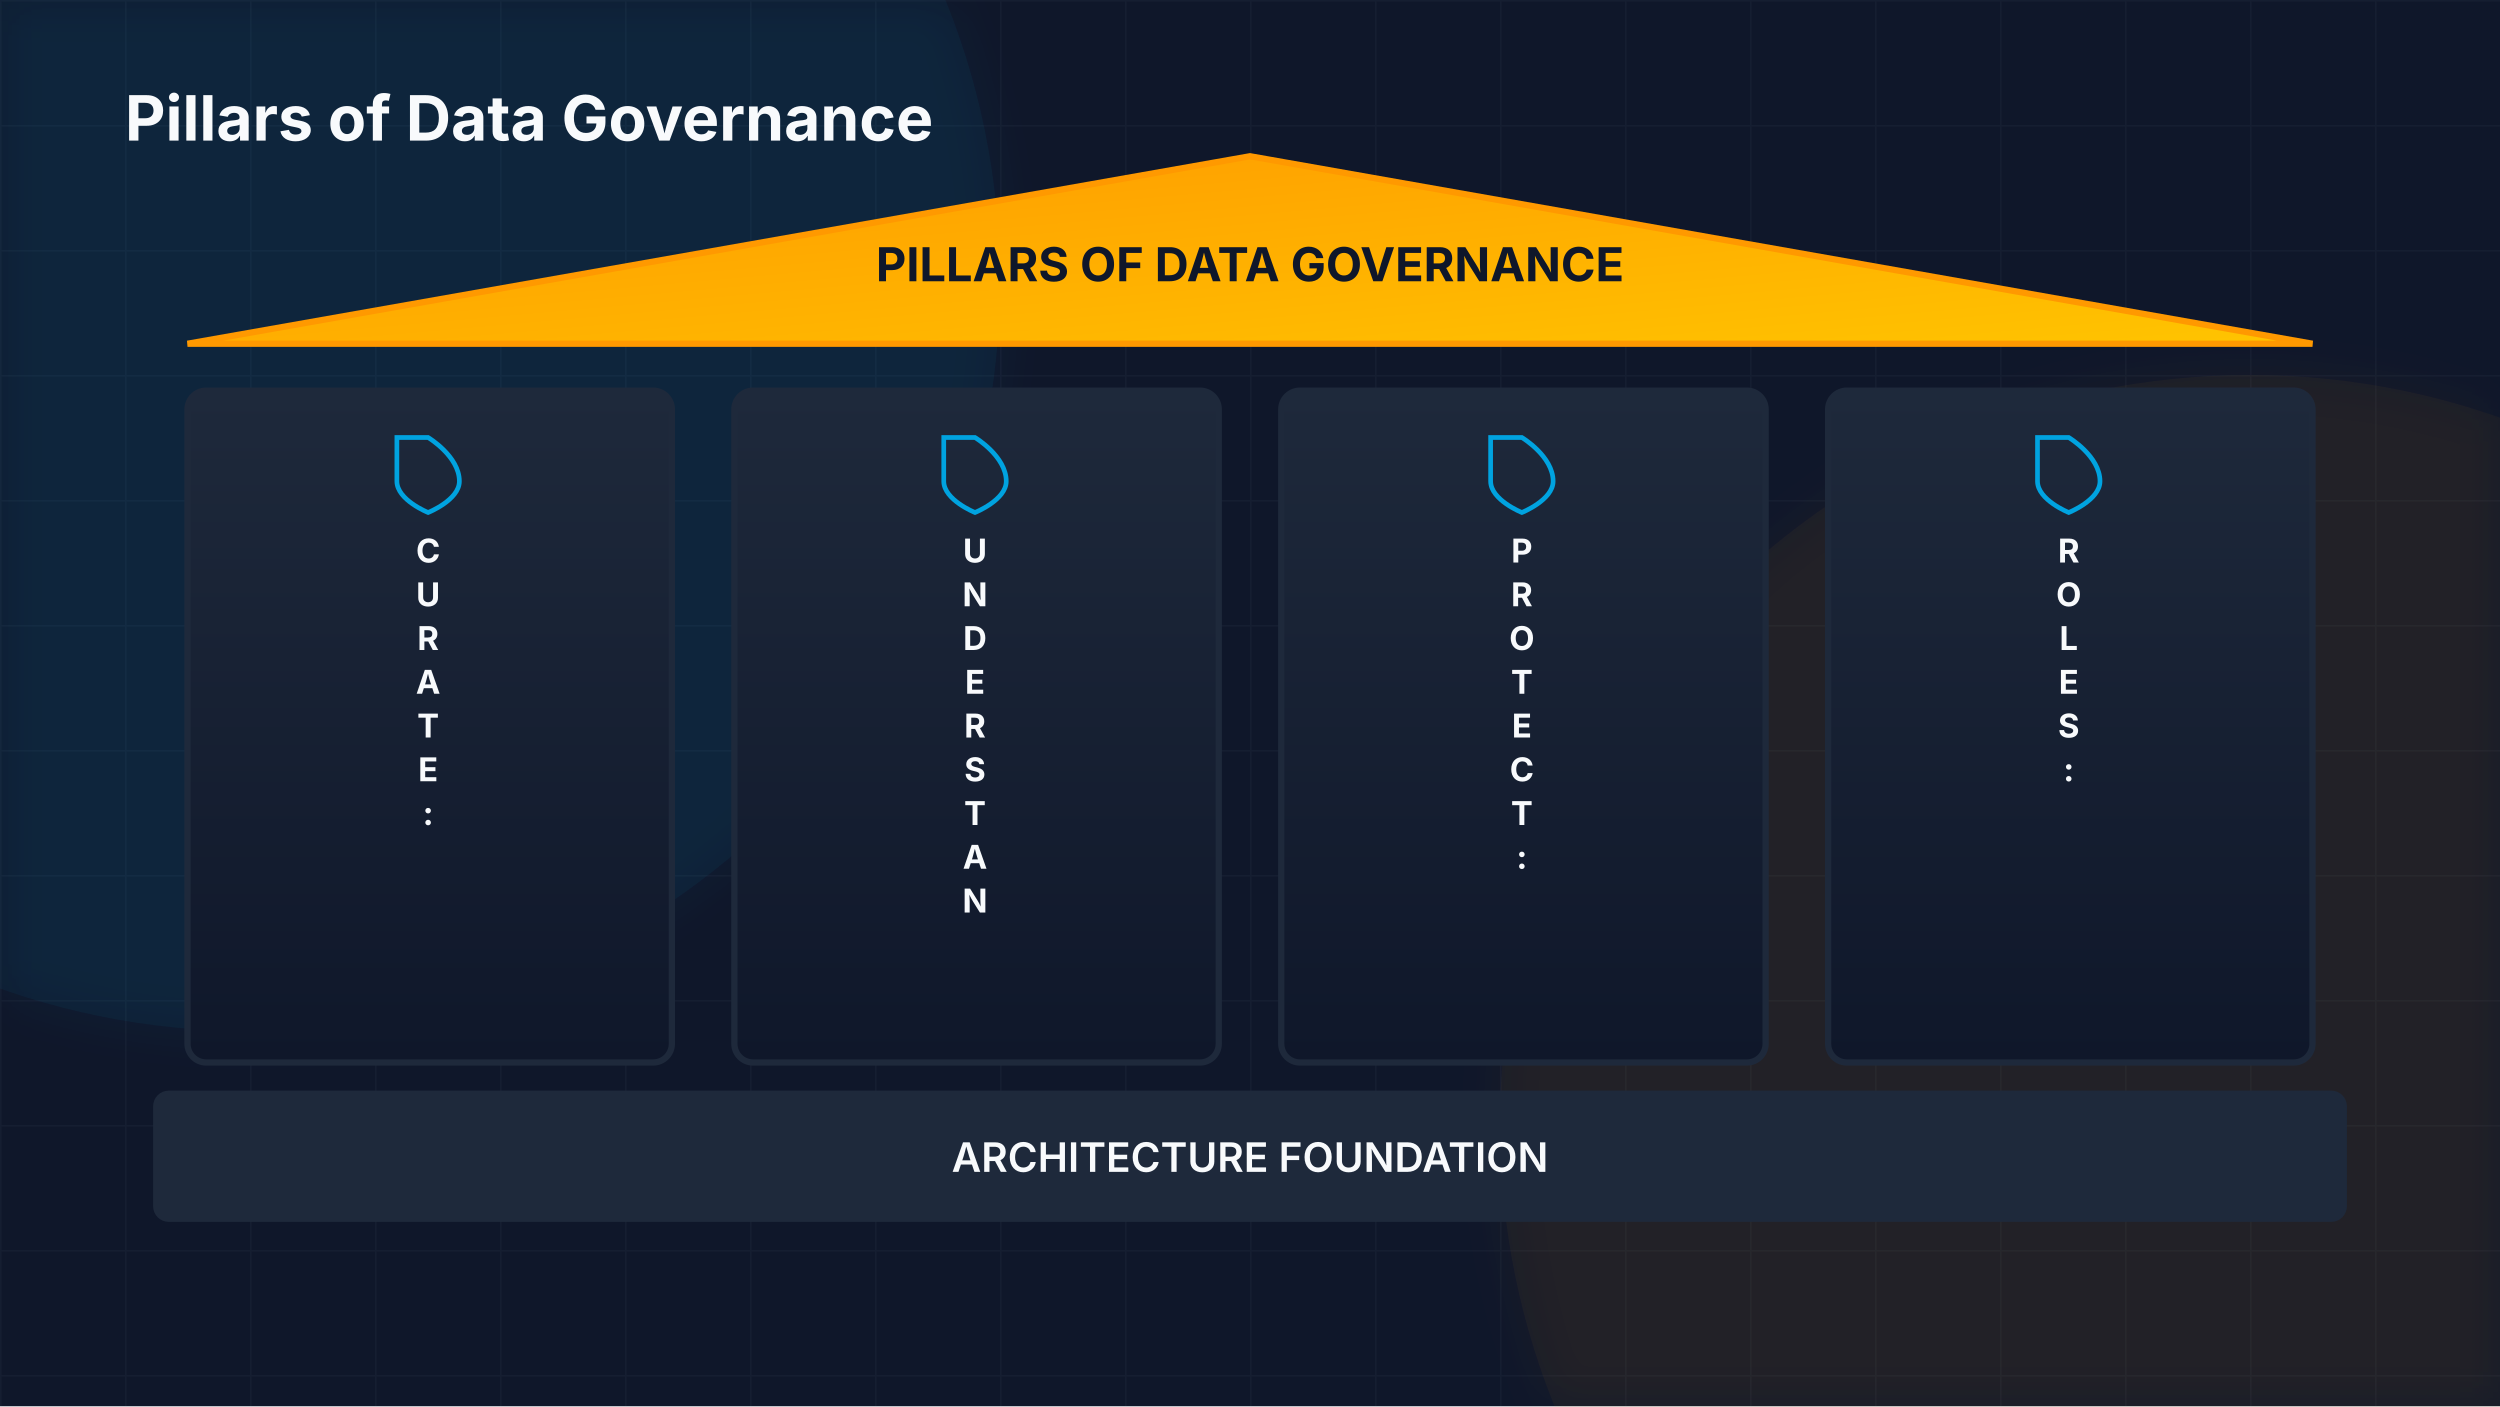
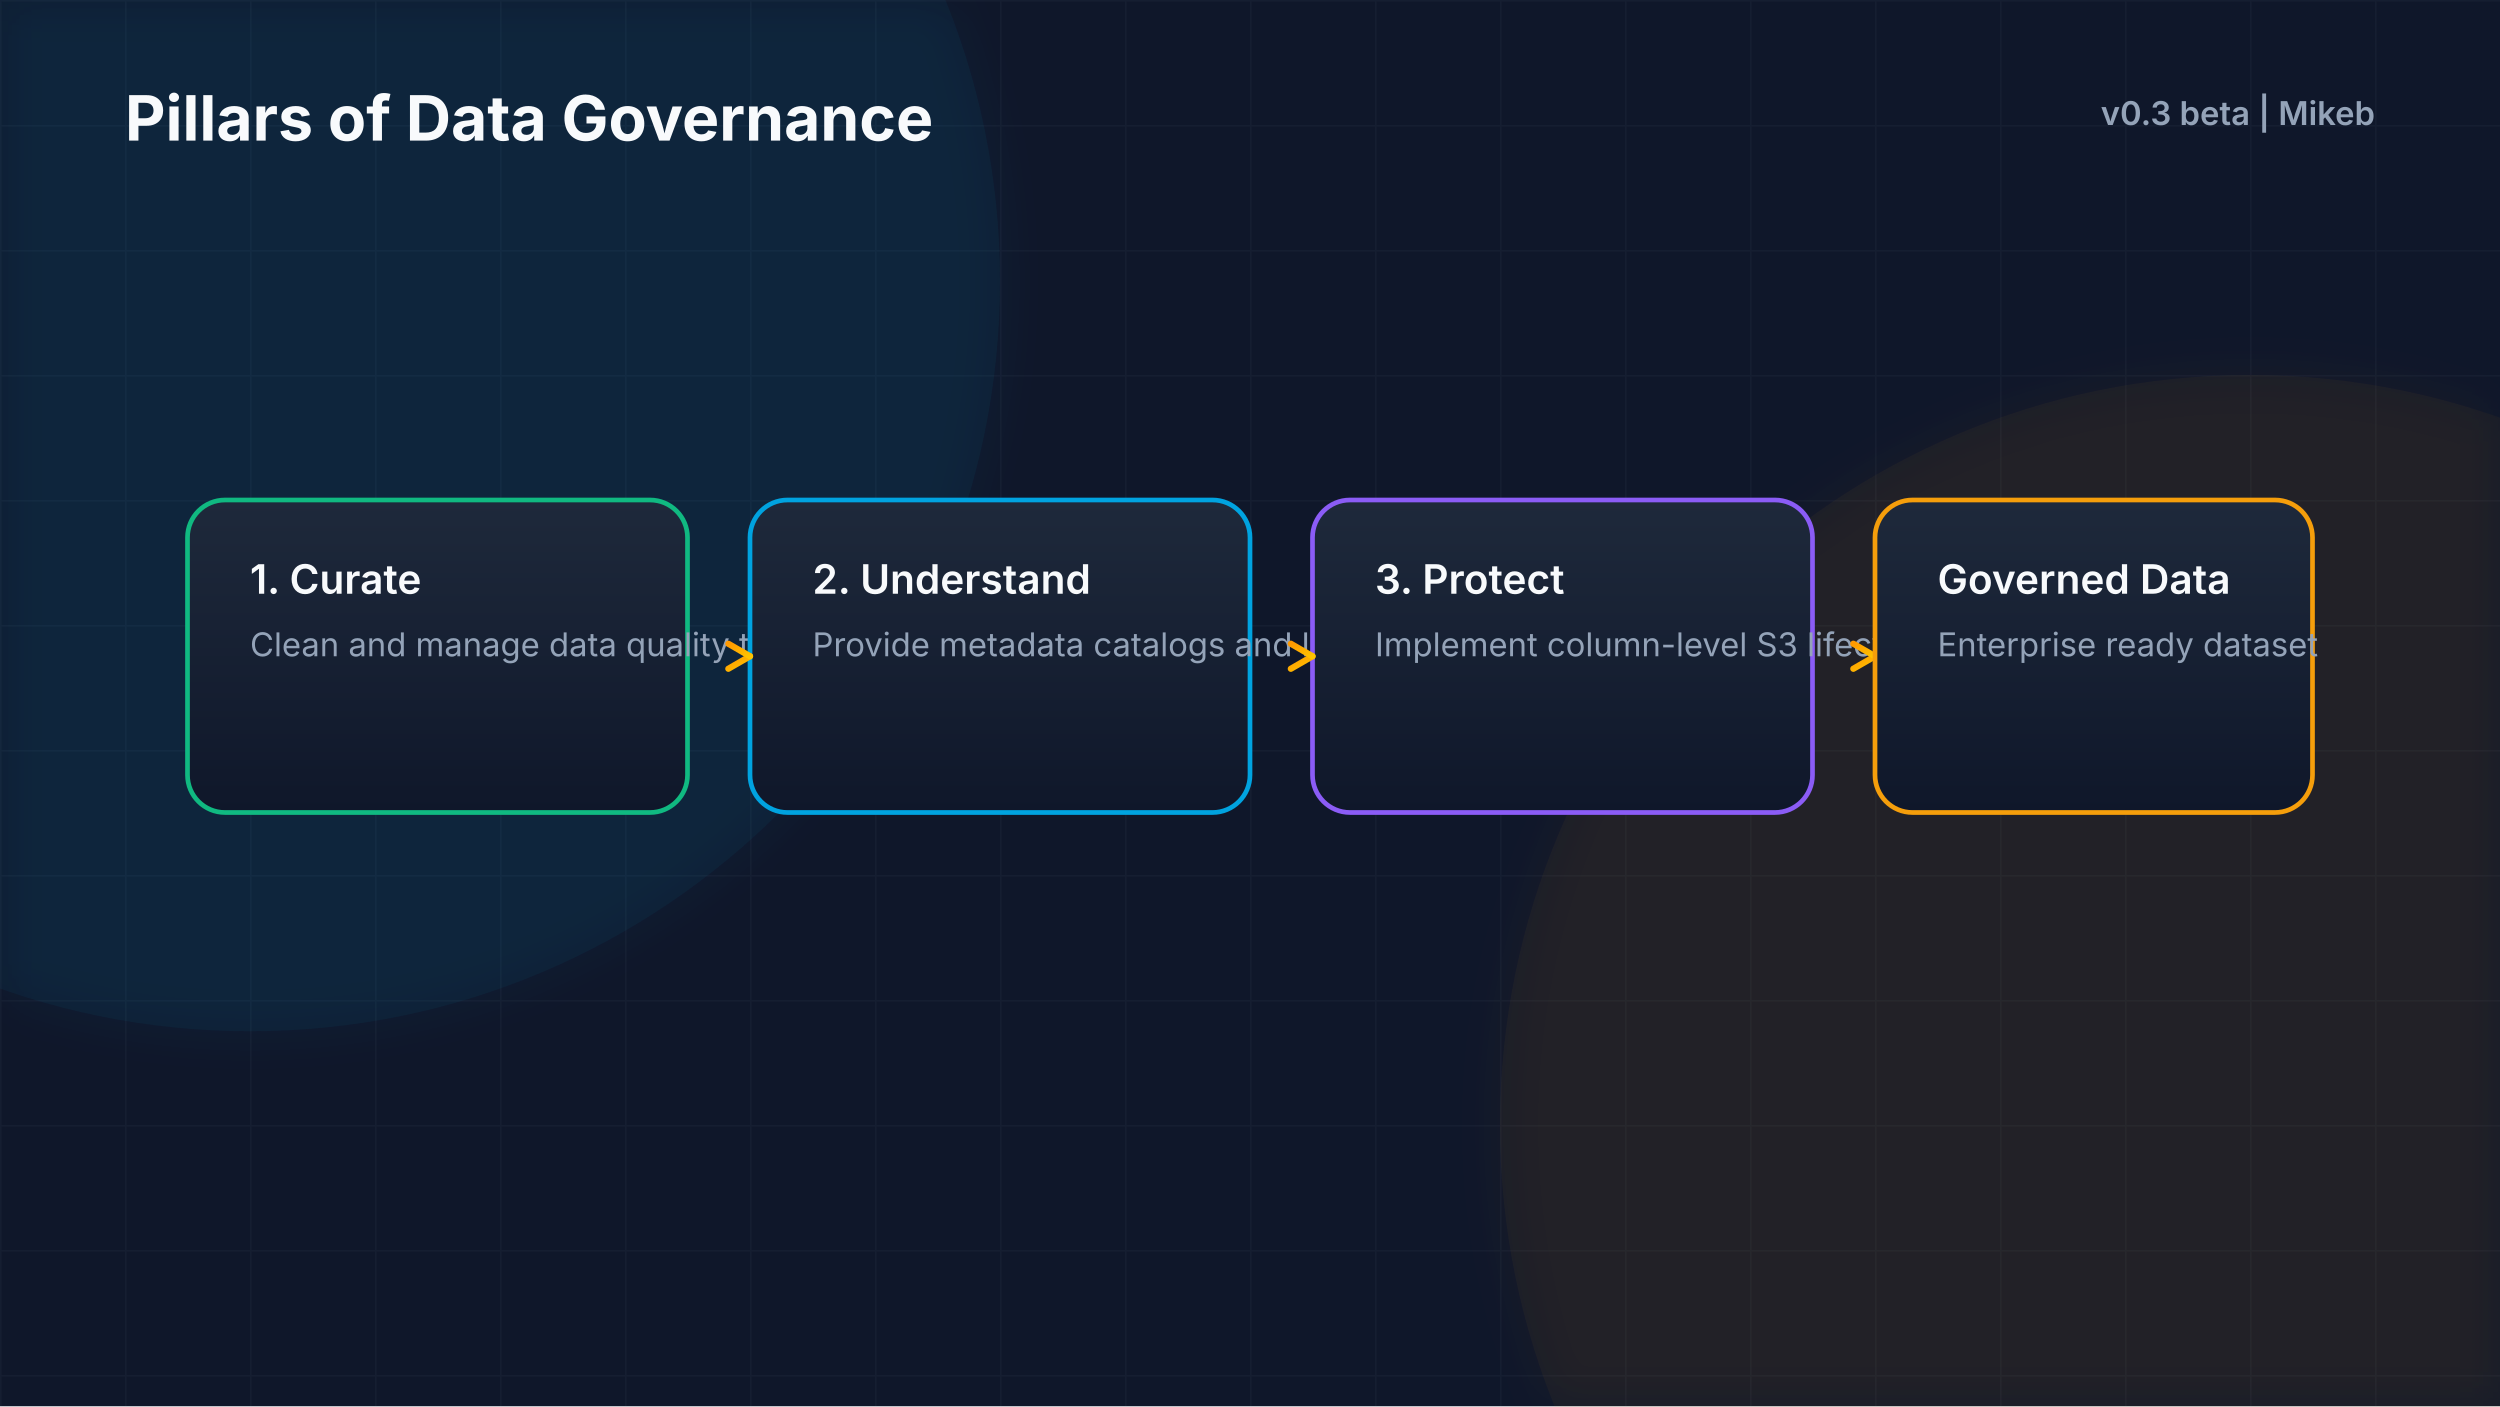
<svg xmlns="http://www.w3.org/2000/svg" viewBox="0 0 800 450" width="100%" height="100%">
  <defs>
    <linearGradient id="aws-orange" x1="0%" y1="0%" x2="100%" y2="100%">
      <stop offset="0%" stop-color="#FF9900" />
      <stop offset="100%" stop-color="#FFC400" />
    </linearGradient>
    <linearGradient id="cloud-blue" x1="0%" y1="0%" x2="100%" y2="100%">
      <stop offset="0%" stop-color="#00A3E0" />
      <stop offset="100%" stop-color="#1D70B8" />
    </linearGradient>
    <linearGradient id="success-green" x1="0%" y1="0%" x2="100%" y2="100%">
      <stop offset="0%" stop-color="#10B981" />
      <stop offset="100%" stop-color="#059669" />
    </linearGradient>
    <linearGradient id="alert-red" x1="0%" y1="0%" x2="100%" y2="100%">
      <stop offset="0%" stop-color="#EF4444" />
      <stop offset="100%" stop-color="#DC2626" />
    </linearGradient>
    <linearGradient id="warning-gold" x1="0%" y1="0%" x2="100%" y2="100%">
      <stop offset="0%" stop-color="#F59E0B" />
      <stop offset="100%" stop-color="#D97706" />
    </linearGradient>
    <linearGradient id="dark-card" x1="0%" y1="0%" x2="0%" y2="100%">
      <stop offset="0%" stop-color="#1E293B" />
      <stop offset="100%" stop-color="#0F172A" />
    </linearGradient>
    <linearGradient id="purple-glow" x1="0%" y1="0%" x2="100%" y2="100%">
      <stop offset="0%" stop-color="#8B5CF6" />
      <stop offset="100%" stop-color="#6D28D9" />
    </linearGradient>
    <filter id="glow-orange" x="-20%" y="-20%" width="140%" height="140%">
      <feGaussianBlur stdDeviation="8" result="blur" />
      <feComposite in="SourceGraphic" in2="blur" operator="over" />
    </filter>
    <filter id="glow-blue" x="-20%" y="-20%" width="140%" height="140%">
      <feGaussianBlur stdDeviation="8" result="blur" />
      <feComposite in="SourceGraphic" in2="blur" operator="over" />
    </filter>
    <pattern id="grid" width="40" height="40" patternUnits="userSpaceOnUse">
      <path d="M 40 0 L 0 0 0 40" fill="none" stroke="rgba(148, 163, 184, 0.05)" stroke-width="1" />
    </pattern>
  </defs>
  <rect width="800" height="450" fill="#0F172A" />
  <rect width="800" height="450" fill="url(#grid)" />
-   <circle cx="80.0" cy="90.0" r="240.0" fill="rgba(0, 163, 224, 0.05)" filter="url(#glow-blue)" />
-   <circle cx="720.0" cy="360.0" r="240.0" fill="rgba(255, 153, 0, 0.04)" filter="url(#glow-orange)" />
+   <circle cx="80" cy="90" r="240" fill="rgba(0, 163, 224, 0.05)" filter="url(#glow-blue)" />
+   <circle cx="720" cy="360" r="240" fill="rgba(255, 153, 0, 0.04)" filter="url(#glow-orange)" />
  <text x="40" y="45" font-family="Inter, system-ui, sans-serif" font-size="20" font-weight="700" fill="#F8FAFC">Pillars of Data Governance</text>
-   <polygon points="60,110 740,110 400,50" fill="url(#aws-orange)" stroke="#FF9900" stroke-width="2" />
-   <text x="400" y="90" font-family="Inter, sans-serif" font-size="15" font-weight="700" fill="#0F172A" text-anchor="middle">PILLARS OF DATA GOVERNANCE</text>
-   <rect x="50" y="350" width="700" height="40" rx="4" fill="#1E293B" stroke="#1E293B" stroke-width="2" />
-   <text x="400" y="375" font-family="Inter, sans-serif" font-size="13" font-weight="600" fill="#F8FAFC" text-anchor="middle">ARCHITECTURE FOUNDATION</text>
-   <rect x="60" y="125" width="155" height="215" rx="6" fill="url(#dark-card)" stroke="#1E293B" stroke-width="2" />
-   <g transform="translate(127,140)">
-     <path d="M 0 0 L 10 0 C 10 0, 20 6, 20 14 C 20 20, 10 24, 10 24 C 10 24, 0 20, 0 14 Z" fill="none" stroke="#00A3E0" stroke-width="1.5" />
-   </g>
-   <text x="137" y="180" font-family="Inter, sans-serif" font-size="10.5" font-weight="700" fill="#F8FAFC" text-anchor="middle">C</text>
-   <text x="137" y="194" font-family="Inter, sans-serif" font-size="10.5" font-weight="700" fill="#F8FAFC" text-anchor="middle">U</text>
-   <text x="137" y="208" font-family="Inter, sans-serif" font-size="10.5" font-weight="700" fill="#F8FAFC" text-anchor="middle">R</text>
-   <text x="137" y="222" font-family="Inter, sans-serif" font-size="10.5" font-weight="700" fill="#F8FAFC" text-anchor="middle">A</text>
-   <text x="137" y="236" font-family="Inter, sans-serif" font-size="10.5" font-weight="700" fill="#F8FAFC" text-anchor="middle">T</text>
-   <text x="137" y="250" font-family="Inter, sans-serif" font-size="10.5" font-weight="700" fill="#F8FAFC" text-anchor="middle">E</text>
-   <text x="137" y="264" font-family="Inter, sans-serif" font-size="10.5" font-weight="700" fill="#F8FAFC" text-anchor="middle">:</text>
-   <rect x="235" y="125" width="155" height="215" rx="6" fill="url(#dark-card)" stroke="#1E293B" stroke-width="2" />
-   <g transform="translate(302,140)">
-     <path d="M 0 0 L 10 0 C 10 0, 20 6, 20 14 C 20 20, 10 24, 10 24 C 10 24, 0 20, 0 14 Z" fill="none" stroke="#00A3E0" stroke-width="1.5" />
-   </g>
-   <text x="312" y="180" font-family="Inter, sans-serif" font-size="10.5" font-weight="700" fill="#F8FAFC" text-anchor="middle">U</text>
-   <text x="312" y="194" font-family="Inter, sans-serif" font-size="10.5" font-weight="700" fill="#F8FAFC" text-anchor="middle">N</text>
-   <text x="312" y="208" font-family="Inter, sans-serif" font-size="10.5" font-weight="700" fill="#F8FAFC" text-anchor="middle">D</text>
-   <text x="312" y="222" font-family="Inter, sans-serif" font-size="10.5" font-weight="700" fill="#F8FAFC" text-anchor="middle">E</text>
-   <text x="312" y="236" font-family="Inter, sans-serif" font-size="10.5" font-weight="700" fill="#F8FAFC" text-anchor="middle">R</text>
-   <text x="312" y="250" font-family="Inter, sans-serif" font-size="10.5" font-weight="700" fill="#F8FAFC" text-anchor="middle">S</text>
-   <text x="312" y="264" font-family="Inter, sans-serif" font-size="10.5" font-weight="700" fill="#F8FAFC" text-anchor="middle">T</text>
-   <text x="312" y="278" font-family="Inter, sans-serif" font-size="10.5" font-weight="700" fill="#F8FAFC" text-anchor="middle">A</text>
-   <text x="312" y="292" font-family="Inter, sans-serif" font-size="10.5" font-weight="700" fill="#F8FAFC" text-anchor="middle">N</text>
-   <rect x="410" y="125" width="155" height="215" rx="6" fill="url(#dark-card)" stroke="#1E293B" stroke-width="2" />
-   <g transform="translate(477,140)">
-     <path d="M 0 0 L 10 0 C 10 0, 20 6, 20 14 C 20 20, 10 24, 10 24 C 10 24, 0 20, 0 14 Z" fill="none" stroke="#00A3E0" stroke-width="1.5" />
-   </g>
-   <text x="487" y="180" font-family="Inter, sans-serif" font-size="10.5" font-weight="700" fill="#F8FAFC" text-anchor="middle">P</text>
-   <text x="487" y="194" font-family="Inter, sans-serif" font-size="10.5" font-weight="700" fill="#F8FAFC" text-anchor="middle">R</text>
-   <text x="487" y="208" font-family="Inter, sans-serif" font-size="10.5" font-weight="700" fill="#F8FAFC" text-anchor="middle">O</text>
-   <text x="487" y="222" font-family="Inter, sans-serif" font-size="10.5" font-weight="700" fill="#F8FAFC" text-anchor="middle">T</text>
-   <text x="487" y="236" font-family="Inter, sans-serif" font-size="10.5" font-weight="700" fill="#F8FAFC" text-anchor="middle">E</text>
-   <text x="487" y="250" font-family="Inter, sans-serif" font-size="10.5" font-weight="700" fill="#F8FAFC" text-anchor="middle">C</text>
-   <text x="487" y="264" font-family="Inter, sans-serif" font-size="10.5" font-weight="700" fill="#F8FAFC" text-anchor="middle">T</text>
-   <text x="487" y="278" font-family="Inter, sans-serif" font-size="10.5" font-weight="700" fill="#F8FAFC" text-anchor="middle">:</text>
-   <rect x="585" y="125" width="155" height="215" rx="6" fill="url(#dark-card)" stroke="#1E293B" stroke-width="2" />
-   <g transform="translate(652,140)">
-     <path d="M 0 0 L 10 0 C 10 0, 20 6, 20 14 C 20 20, 10 24, 10 24 C 10 24, 0 20, 0 14 Z" fill="none" stroke="#00A3E0" stroke-width="1.5" />
-   </g>
-   <text x="662" y="180" font-family="Inter, sans-serif" font-size="10.5" font-weight="700" fill="#F8FAFC" text-anchor="middle">R</text>
-   <text x="662" y="194" font-family="Inter, sans-serif" font-size="10.5" font-weight="700" fill="#F8FAFC" text-anchor="middle">O</text>
-   <text x="662" y="208" font-family="Inter, sans-serif" font-size="10.5" font-weight="700" fill="#F8FAFC" text-anchor="middle">L</text>
-   <text x="662" y="222" font-family="Inter, sans-serif" font-size="10.5" font-weight="700" fill="#F8FAFC" text-anchor="middle">E</text>
-   <text x="662" y="236" font-family="Inter, sans-serif" font-size="10.5" font-weight="700" fill="#F8FAFC" text-anchor="middle">S</text>
-   <text x="662" y="250" font-family="Inter, sans-serif" font-size="10.5" font-weight="700" fill="#F8FAFC" text-anchor="middle">:</text>
+   <text x="760" y="40" font-family="Inter, system-ui, sans-serif" font-size="10.5" font-weight="600" fill="#94A3B8" text-anchor="end">v0.3 beta | Mikeb</text>
+   <rect x="60" y="160" width="160" height="100" rx="12" fill="url(#dark-card)" stroke="#10B981" stroke-width="1.5" />
+   <text x="80" y="190" font-family="Inter, system-ui, sans-serif" font-size="13" font-weight="600" fill="#F8FAFC">1. Curate</text>
+   <text x="80" y="210" font-family="Inter, system-ui, sans-serif" font-size="10.5" fill="#94A3B8">Clean and manage data quality to ensure accuracy</text>
+   <rect x="240" y="160" width="160" height="100" rx="12" fill="url(#dark-card)" stroke="#00A3E0" stroke-width="1.5" />
+   <text x="260" y="190" font-family="Inter, system-ui, sans-serif" font-size="13" font-weight="600" fill="#F8FAFC">2. Understand</text>
+   <text x="260" y="210" font-family="Inter, system-ui, sans-serif" font-size="10.5" fill="#94A3B8">Provide metadata catalogs and lineage history maps</text>
+   <rect x="420" y="160" width="160" height="100" rx="12" fill="url(#dark-card)" stroke="#8B5CF6" stroke-width="1.5" />
+   <text x="440" y="190" font-family="Inter, system-ui, sans-serif" font-size="13" font-weight="600" fill="#F8FAFC">3. Protect</text>
+   <text x="440" y="210" font-family="Inter, system-ui, sans-serif" font-size="10.5" fill="#94A3B8">Implement column-level S3 lifecycle access controls</text>
+   <line x1="220" y1="210" x2="240" y2="210" stroke="url(#aws-orange)" stroke-width="2" stroke-linecap="round" />
+   <line x1="240" y1="210" x2="233.072" y2="214.0" stroke="url(#aws-orange)" stroke-width="2" stroke-linecap="round" />
+   <line x1="240" y1="210" x2="233.072" y2="206.0" stroke="url(#aws-orange)" stroke-width="2" stroke-linecap="round" />
+   <line x1="400" y1="210" x2="420" y2="210" stroke="url(#aws-orange)" stroke-width="2" stroke-linecap="round" />
+   <line x1="420" y1="210" x2="413.072" y2="214.0" stroke="url(#aws-orange)" stroke-width="2" stroke-linecap="round" />
+   <line x1="420" y1="210" x2="413.072" y2="206.0" stroke="url(#aws-orange)" stroke-width="2" stroke-linecap="round" />
+   <line x1="580" y1="210" x2="600" y2="210" stroke="url(#aws-orange)" stroke-width="2" stroke-linecap="round" />
+   <line x1="600" y1="210" x2="593.072" y2="214.0" stroke="url(#aws-orange)" stroke-width="2" stroke-linecap="round" />
+   <line x1="600" y1="210" x2="593.072" y2="206.0" stroke="url(#aws-orange)" stroke-width="2" stroke-linecap="round" />
+   <rect x="600" y="160" width="140" height="100" rx="12" fill="url(#dark-card)" stroke="#F59E0B" stroke-width="1.5" />
+   <text x="620" y="190" font-family="Inter, system-ui, sans-serif" font-size="13" font-weight="600" fill="#F8FAFC">Governed Data</text>
+   <text x="620" y="210" font-family="Inter, system-ui, sans-serif" font-size="10.5" fill="#94A3B8">Enterprise ready dataset</text>
</svg>
